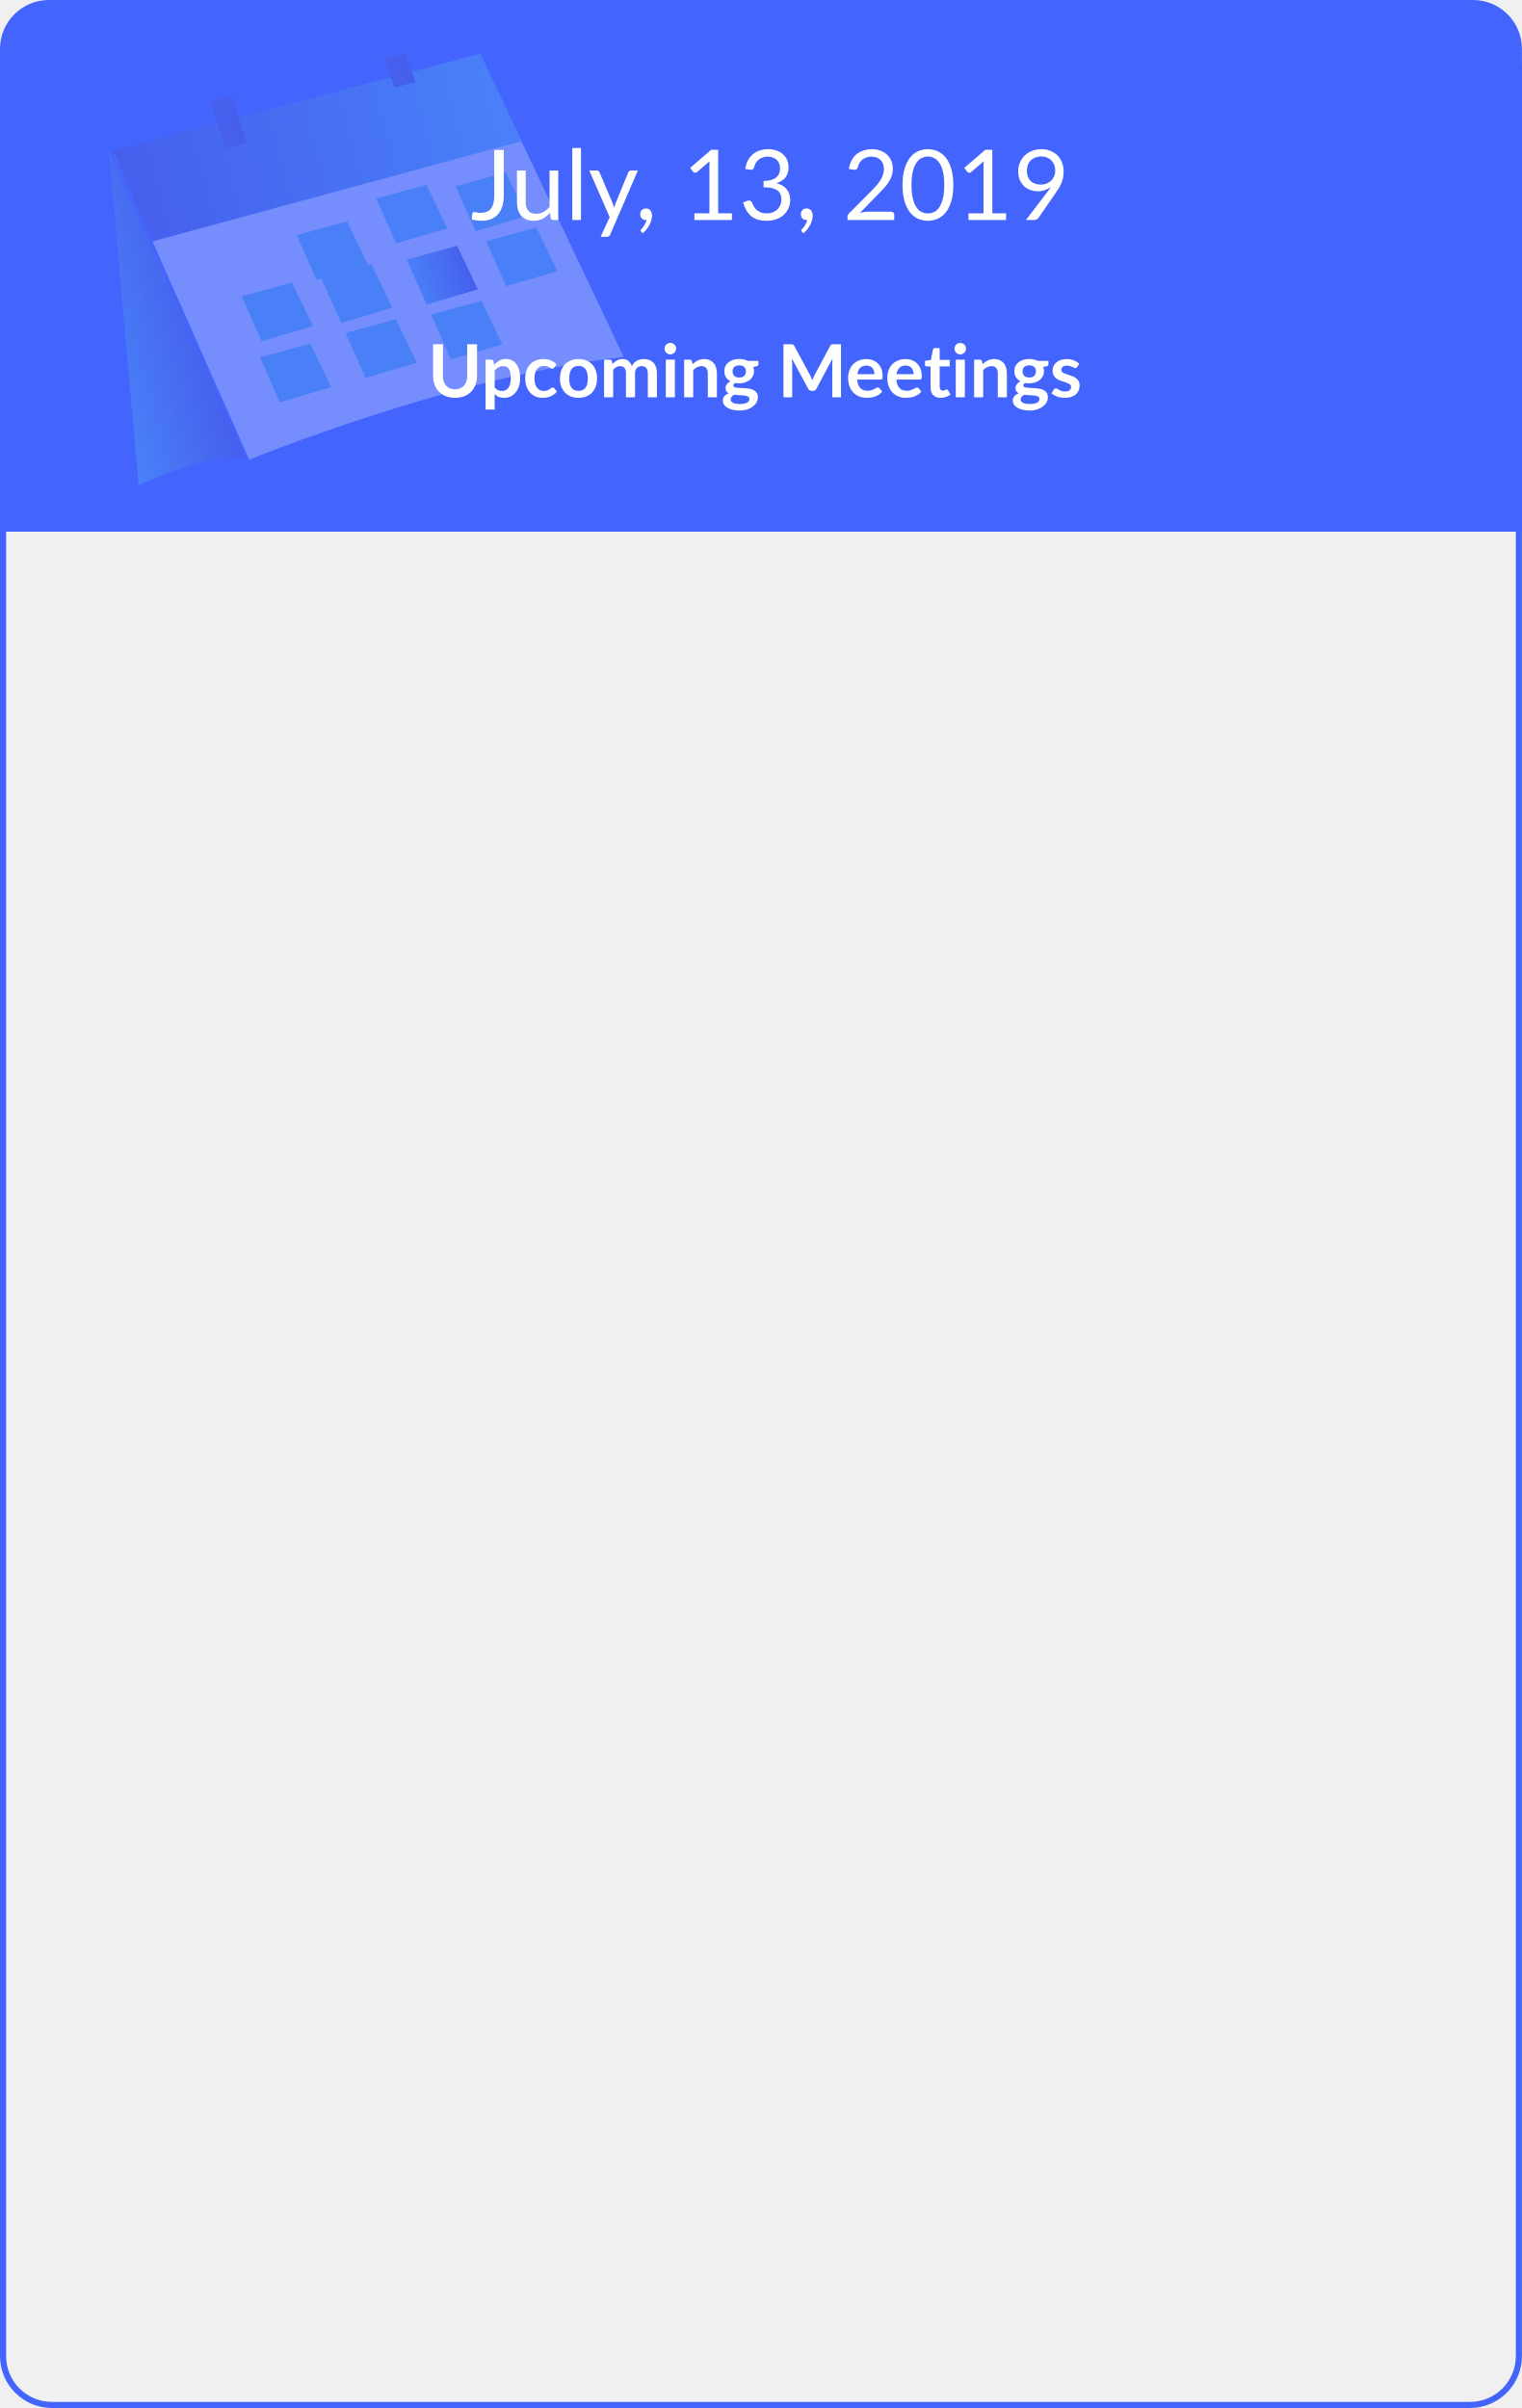
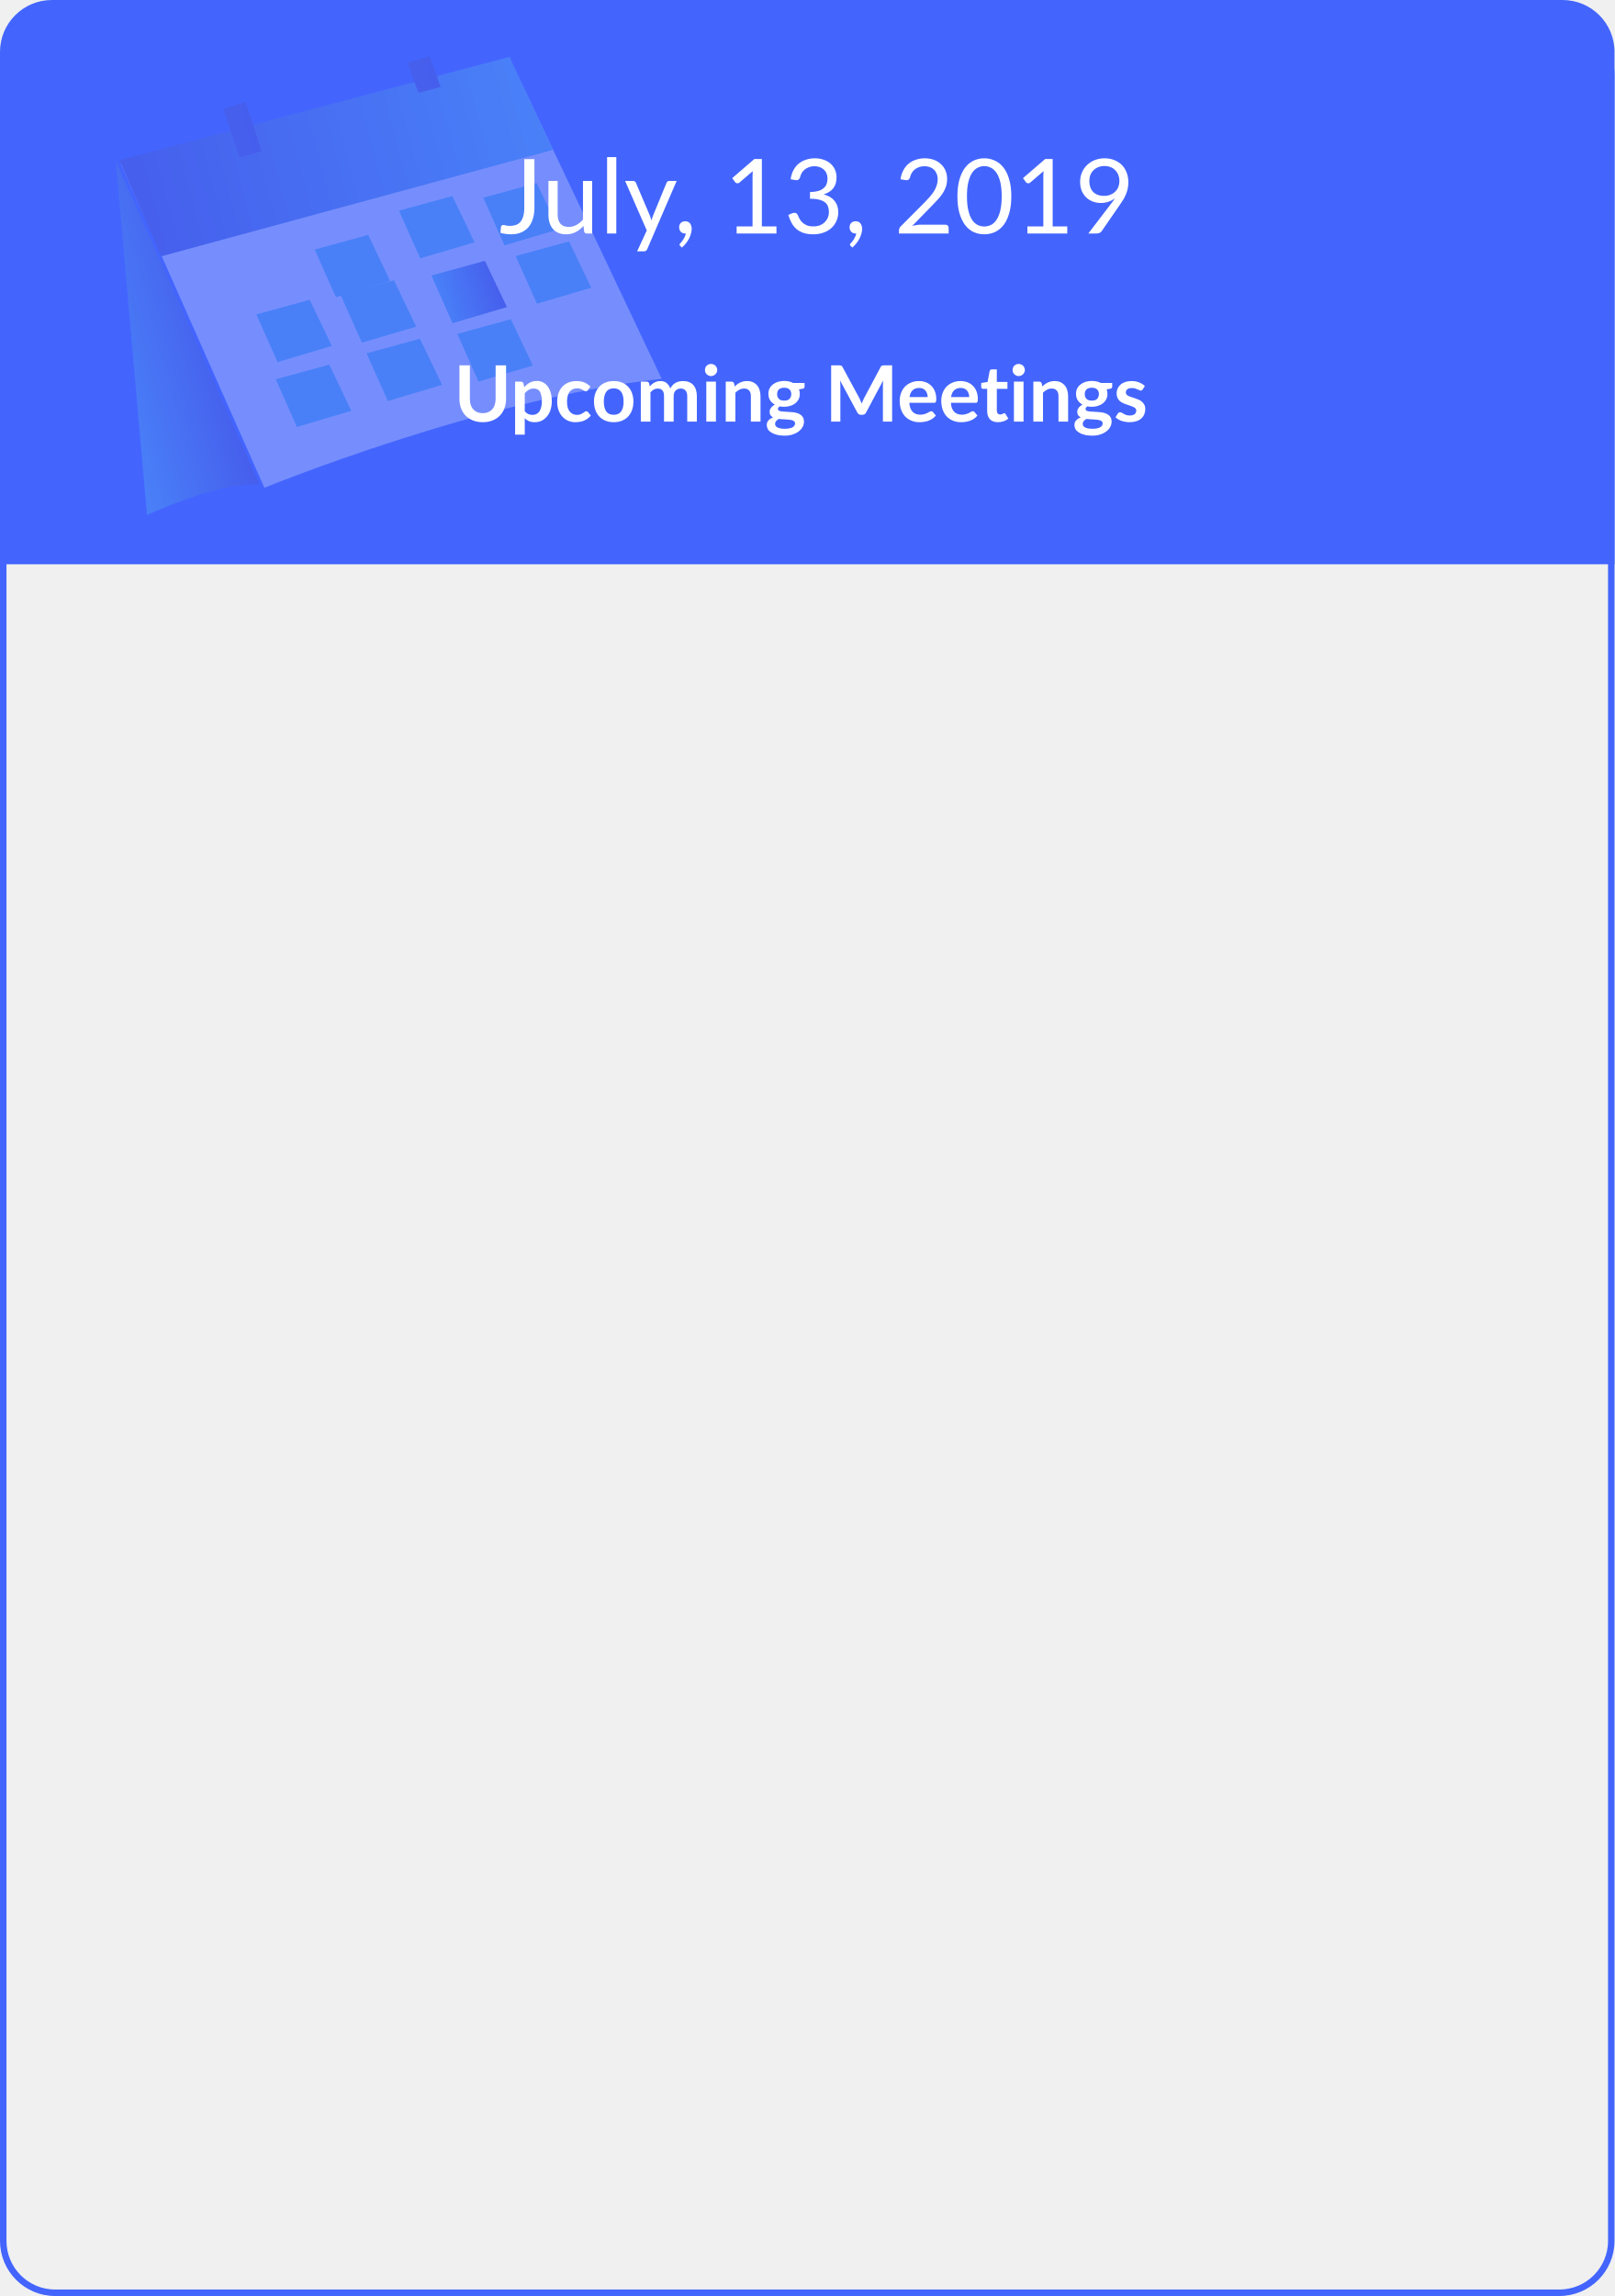
- <svg xmlns="http://www.w3.org/2000/svg" width="249px" height="394px" viewBox="0 0 249 394" version="1.1">
+ <svg xmlns="http://www.w3.org/2000/svg" width="249px" height="354px" viewBox="0 0 249 354" version="1.1">
  <defs>
    <linearGradient x1="0%" y1="49.998%" x2="99.965%" y2="49.998%" id="linearGradient-1">
      <stop stop-color="#58CAEA" offset="0%" />
      <stop stop-color="#4C4CBF" offset="100%" />
    </linearGradient>
    <linearGradient x1="0.658%" y1="50.235%" x2="99.192%" y2="48.183%" id="linearGradient-2">
      <stop stop-color="#58CAEA" offset="0%" />
      <stop stop-color="#4C4CBF" offset="100%" />
    </linearGradient>
    <linearGradient x1="0.01%" y1="50.014%" x2="100.016%" y2="50.014%" id="linearGradient-3">
      <stop stop-color="#4C4FC0" offset="0%" />
      <stop stop-color="#58CAEA" offset="100%" />
    </linearGradient>
    <linearGradient x1="0.196%" y1="49.953%" x2="100.157%" y2="49.953%" id="linearGradient-4">
      <stop stop-color="#4D54C2" offset="0%" />
      <stop stop-color="#4C4CBF" offset="100%" />
    </linearGradient>
    <linearGradient x1="0.045%" y1="50.084%" x2="99.774%" y2="50.084%" id="linearGradient-5">
      <stop stop-color="#4D54C2" offset="0%" />
      <stop stop-color="#4C4CBF" offset="100%" />
    </linearGradient>
  </defs>
  <g id="Page-1" stroke="none" stroke-width="1" fill="none" fill-rule="evenodd">
-     <g id="Home" transform="translate(-697, -99)">
-       <g id="Group-4" transform="translate(697, 99)">
-         <rect id="Rectangle-Copy-4" stroke="#4365FE" x="0.5" y="3.5" width="248" height="390" rx="8" />
+     <g id="Home" transform="translate(-617, -142)">
+       <g id="Group-4" transform="translate(617, 142)">
+         <rect id="Rectangle-Copy-4" stroke="#4365FE" x="0.5" y="3.5" width="248" height="350" rx="8" />
        <path d="M8,0 L241,0 C245.418,-8.11624501e-16 249,3.582 249,8 L249,87 L0,87 L0,8 C-2.31743984e-15,3.582 3.582,8.11624501e-16 8,0 Z" id="Rectangle-Copy-4" fill="#4365FE" />
        <g id="Calendar" opacity="0.276" transform="translate(54.5, 41.20831) rotate(-15) translate(-54.5, -41.20831) translate(13, 11.70831)" fill-rule="nonzero">
          <path d="M10.351,4.162 L0.872,58.162 C0.872,58.162 13.101,55.97 18.872,58.162 L10.351,4.162" id="Path" fill="url(#linearGradient-1)" />
          <path d="M10.975,4.787 L19.449,58.787 C19.449,58.787 55.439,54.19 82.975,58.407 L73.195,4.976 L10.975,4.787" id="Path" fill="#FCFCFC" />
          <polygon id="Path" fill="#58CAEA" points="46.438 33.032 37.706 33.268 36.438 25.315 45.004 25.268" />
          <polygon id="Path" fill="#58CAEA" points="60.548 30.625 51.816 30.837 50.548 22.884 59.093 22.837" />
          <polygon id="Path" fill="#58CAEA" points="73.623 32.034 64.891 32.27 63.623 24.317 72.167 24.27" />
          <polygon id="Path" fill="#58CAEA" points="76.123 42.045 67.391 42.257 66.123 34.304 74.668 34.257" />
          <polygon id="Path" fill="#58CAEA" points="48.49 40.853 39.758 41.065 38.49 33.112 47.035 33.065" />
          <polygon id="Path" fill="#58CAEA" points="35.157 40.362 26.425 40.598 25.157 32.645 33.701 32.598" />
          <polygon id="Path" fill="#58CAEA" points="35.466 50.798 26.716 51.033 25.466 43.08 34.029 43.033" />
          <polygon id="Path" fill="#58CAEA" points="50.024 50.558 41.293 50.793 40.024 42.84 48.569 42.793" />
          <polygon id="Path" fill="#58CAEA" points="64.324 51.307 55.574 51.519 54.324 43.566 62.886 43.519" />
          <polygon id="Path" fill="url(#linearGradient-2)" points="62.79 41.555 54.04 41.79 52.79 33.837 61.352 33.79" />
          <polygon id="Path" fill="url(#linearGradient-3)" points="10.923 4.2 13.306 20.2 75.923 19.98 73.147 4.398" />
          <polygon id="Path" fill="url(#linearGradient-4)" points="28.453 0.683 32.06 0.583 32.453 8.583 28.908 8.583" />
          <polygon id="Path" fill="url(#linearGradient-5)" points="57.698 1.187 61.282 1.12 61.698 6.12 58.151 6.12" />
        </g>
        <text id="Upcoming-Meetings" font-family="Lato-Bold, Lato" font-size="12" font-weight="bold" fill="#FFFFFF">
          <tspan x="70" y="65">Upcoming Meetings</tspan>
        </text>
        <text id="July,-13,-2019" font-family="Lato-Regular, Lato" font-size="16" font-weight="normal" fill="#FFFFFF">
          <tspan x="77" y="36">July, 13, 2019</tspan>
        </text>
      </g>
    </g>
  </g>
</svg>
